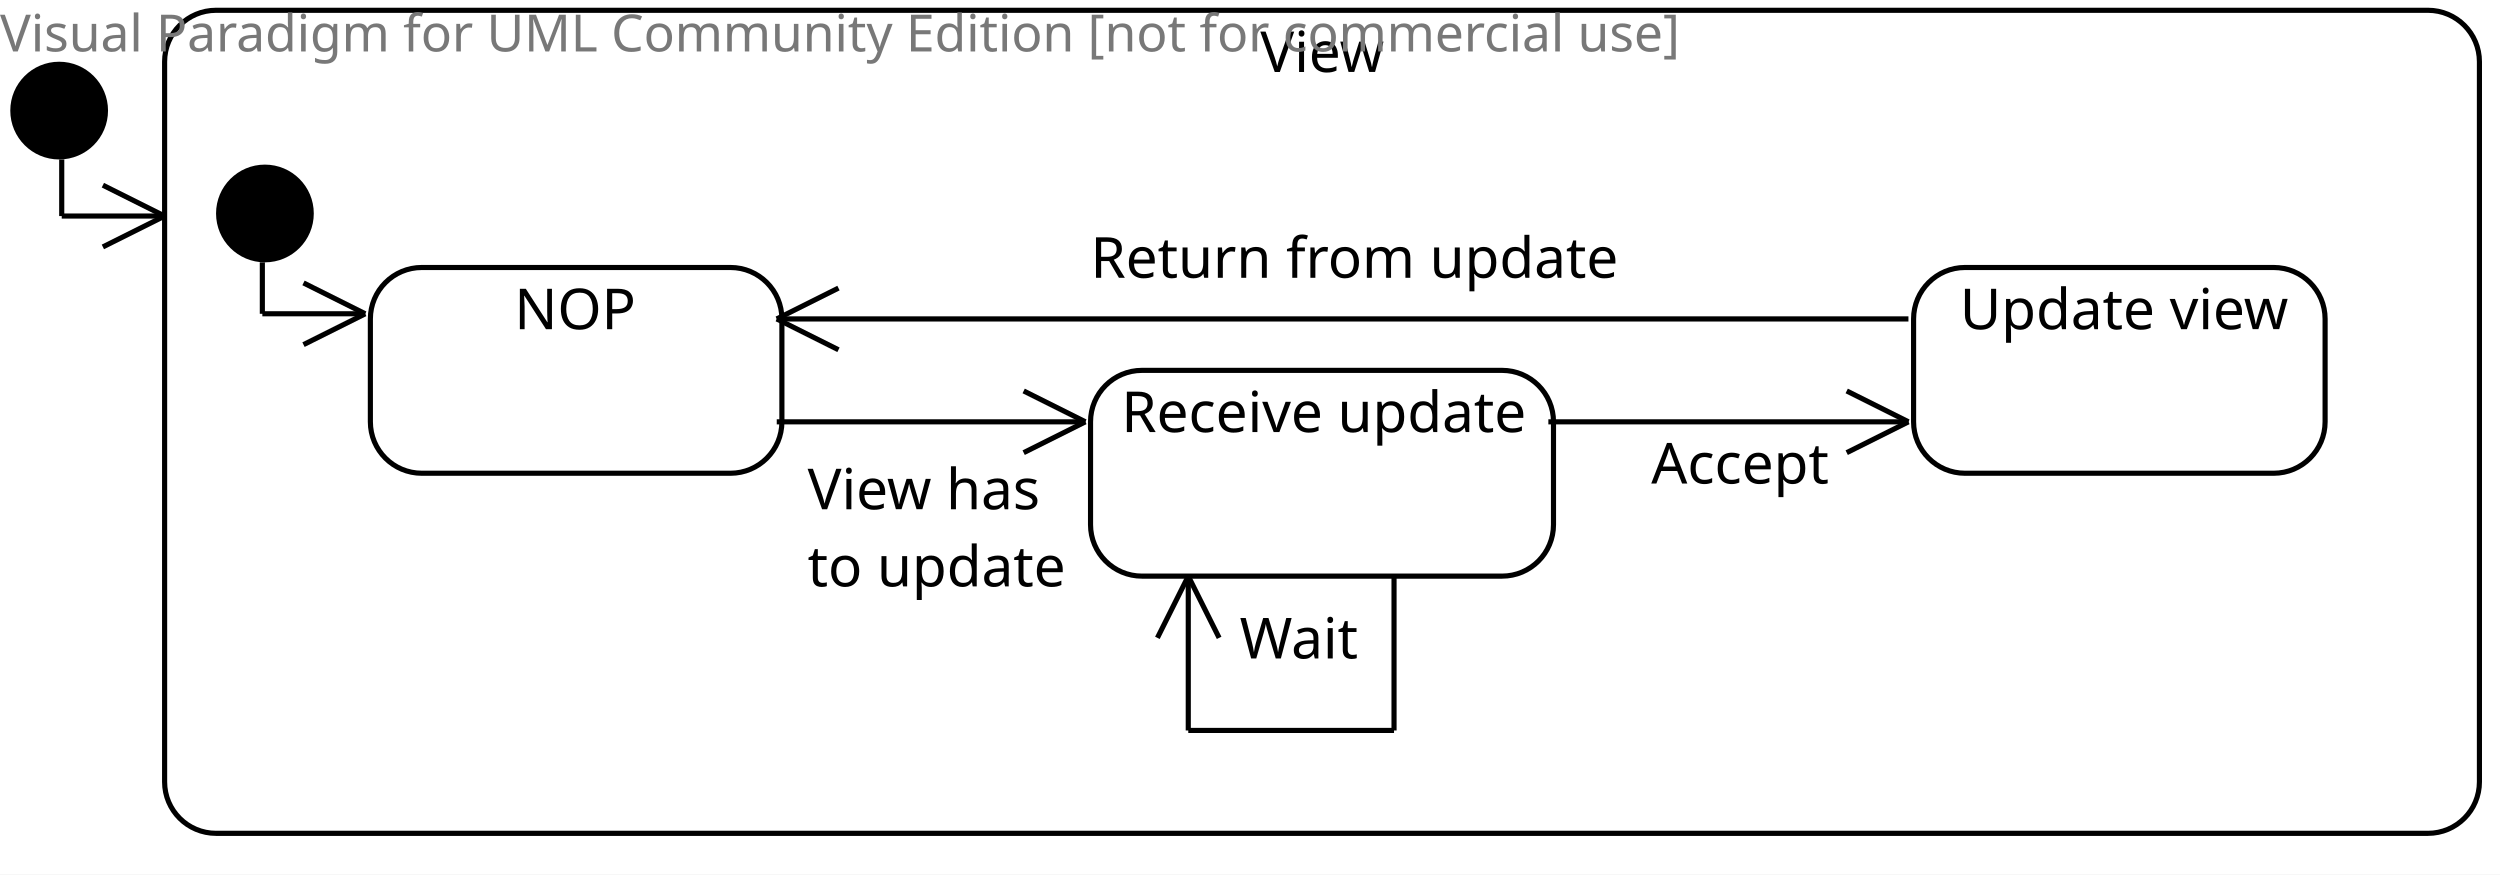
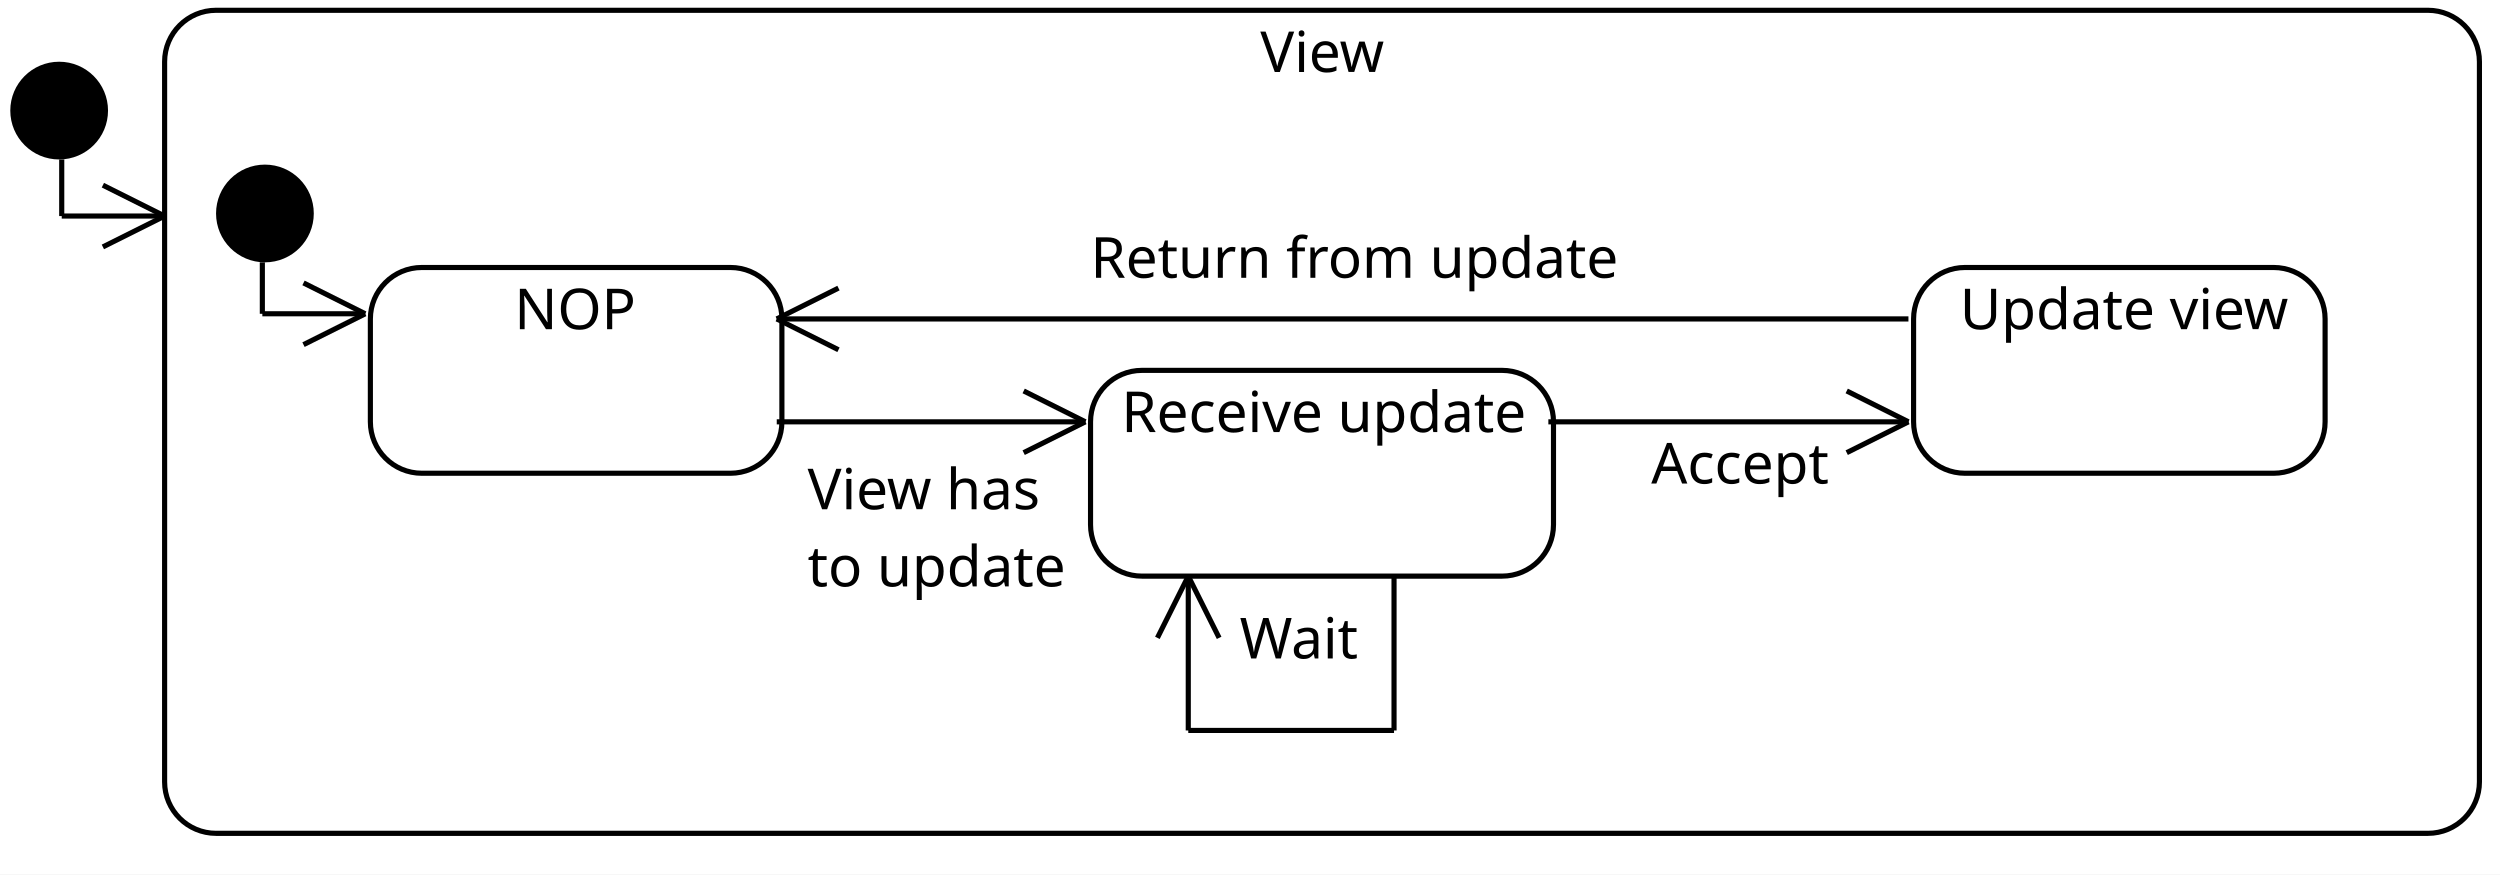
<svg xmlns="http://www.w3.org/2000/svg" fill-opacity="0" color-rendering="auto" color-interpolation="auto" stroke="rgb(0,0,0)" text-rendering="auto" stroke-linecap="square" width="486" stroke-miterlimit="10" stroke-opacity="0" shape-rendering="auto" fill="rgb(0,0,0)" stroke-dasharray="none" font-weight="normal" stroke-width="1" height="170" font-family="'Dialog'" font-style="normal" stroke-linejoin="miter" font-size="12" stroke-dashoffset="0" image-rendering="auto">
  <defs id="genericDefs" />
  <g>
    <defs id="defs1">
      <clipPath clipPathUnits="userSpaceOnUse" id="clipPath1">
        <path d="M-7 -7 L461 -7 L461 171 L-7 171 L-7 -7 Z" />
      </clipPath>
      <clipPath clipPathUnits="userSpaceOnUse" id="clipPath2">
        <path d="M-7 -7 L461 -7 L461 155 L-7 155 L-7 -7 Z" />
      </clipPath>
      <clipPath clipPathUnits="userSpaceOnUse" id="clipPath3">
        <path d="M-7 -7 L31 -7 L31 31 L-7 31 L-7 -7 Z" />
      </clipPath>
      <clipPath clipPathUnits="userSpaceOnUse" id="clipPath4">
        <path d="M-7 -7 L91 -7 L91 51 L-7 51 L-7 -7 Z" />
      </clipPath>
      <clipPath clipPathUnits="userSpaceOnUse" id="clipPath5">
        <path d="M-7 -7 L101 -7 L101 51 L-7 51 L-7 -7 Z" />
      </clipPath>
      <clipPath clipPathUnits="userSpaceOnUse" id="clipPath6">
        <path d="M-90 -15 L180 -15 L180 30 L-90 30 L-90 -15 Z" />
      </clipPath>
      <clipPath clipPathUnits="userSpaceOnUse" id="clipPath7">
        <path d="M-80 -15 L160 -15 L160 30 L-80 30 L-80 -15 Z" />
      </clipPath>
      <clipPath clipPathUnits="userSpaceOnUse" id="clipPath8">
        <path d="M-450 -15 L900 -15 L900 30 L-450 30 L-450 -15 Z" />
      </clipPath>
      <clipPath clipPathUnits="userSpaceOnUse" id="clipPath9">
        <path d="M0 0 L100 0 L100 92 L0 92 L0 0 Z" />
      </clipPath>
      <clipPath clipPathUnits="userSpaceOnUse" id="clipPath10">
        <path d="M0 0 L100 0 L100 91 L0 91 L0 0 Z" />
      </clipPath>
      <clipPath clipPathUnits="userSpaceOnUse" id="clipPath11">
        <path d="M0 0 L140 0 L140 80 L0 80 L0 0 Z" />
      </clipPath>
      <clipPath clipPathUnits="userSpaceOnUse" id="clipPath12">
        <path d="M0 0 L300 0 L300 80 L0 80 L0 0 Z" />
      </clipPath>
      <clipPath clipPathUnits="userSpaceOnUse" id="clipPath13">
        <path d="M0 0 L150 0 L150 80 L0 80 L0 0 Z" />
      </clipPath>
      <clipPath clipPathUnits="userSpaceOnUse" id="clipPath14">
        <path d="M0 0 L120 0 L120 110 L0 110 L0 0 Z" />
      </clipPath>
      <clipPath clipPathUnits="userSpaceOnUse" id="clipPath15">
        <path d="M-42 -15 L84 -15 L84 30 L-42 30 L-42 -15 Z" />
      </clipPath>
      <clipPath clipPathUnits="userSpaceOnUse" id="clipPath16">
        <path d="M-53 -14 L106 -14 L106 28 L-53 28 L-53 -14 Z" />
      </clipPath>
      <clipPath clipPathUnits="userSpaceOnUse" id="clipPath17">
        <path d="M-115 -15 L230 -15 L230 30 L-115 30 L-115 -15 Z" />
      </clipPath>
      <clipPath clipPathUnits="userSpaceOnUse" id="clipPath18">
        <path d="M-60 -60 L120 -60 L120 120 L-60 120 L-60 -60 Z" />
      </clipPath>
    </defs>
    <g fill="white" text-rendering="geometricPrecision" fill-opacity="1" stroke-opacity="1" stroke="white">
      <rect x="0" width="486" height="170" y="0" stroke="none" />
    </g>
    <g font-size="11" transform="translate(32,2)" fill-opacity="1" fill="white" text-rendering="geometricPrecision" font-family="sans-serif" stroke="white" stroke-opacity="1">
      <rect x="0" y="0" clip-path="url(#clipPath1)" width="450" rx="10" ry="10" height="160" stroke="none" />
    </g>
    <g font-size="11" stroke-linecap="butt" transform="translate(32,2)" fill-opacity="1" fill="black" text-rendering="geometricPrecision" font-family="sans-serif" stroke-linejoin="round" stroke="black" stroke-opacity="1" stroke-miterlimit="0">
      <rect x="0" y="0" clip-path="url(#clipPath1)" fill="none" width="450" rx="10" ry="10" height="160" />
    </g>
    <g font-size="11" transform="translate(2,12)" fill-opacity="1" fill="black" text-rendering="geometricPrecision" font-family="sans-serif" stroke="black" stroke-opacity="1">
      <circle r="9.5" clip-path="url(#clipPath3)" cx="9.5" cy="9.5" stroke="none" />
    </g>
    <g font-size="11" transform="translate(72,52)" fill-opacity="1" fill="white" text-rendering="geometricPrecision" font-family="sans-serif" stroke="white" stroke-opacity="1">
      <rect x="0" y="0" clip-path="url(#clipPath4)" width="80" rx="10" ry="10" height="40" stroke="none" />
    </g>
    <g font-size="11" stroke-linecap="butt" transform="translate(72,52)" fill-opacity="1" fill="black" text-rendering="geometricPrecision" font-family="sans-serif" stroke-linejoin="round" stroke="black" stroke-opacity="1" stroke-miterlimit="0">
      <rect x="0" y="0" clip-path="url(#clipPath4)" fill="none" width="80" rx="10" ry="10" height="40" />
    </g>
    <g font-size="11" transform="translate(42,32)" fill-opacity="1" fill="black" text-rendering="geometricPrecision" font-family="sans-serif" stroke="black" stroke-opacity="1">
      <circle r="9.5" clip-path="url(#clipPath3)" cx="9.5" cy="9.5" stroke="none" />
    </g>
    <g font-size="11" transform="translate(372,52)" fill-opacity="1" fill="white" text-rendering="geometricPrecision" font-family="sans-serif" stroke="white" stroke-opacity="1">
      <rect x="0" y="0" clip-path="url(#clipPath4)" width="80" rx="10" ry="10" height="40" stroke="none" />
    </g>
    <g font-size="11" stroke-linecap="butt" transform="translate(372,52)" fill-opacity="1" fill="black" text-rendering="geometricPrecision" font-family="sans-serif" stroke-linejoin="round" stroke="black" stroke-opacity="1" stroke-miterlimit="0">
      <rect x="0" y="0" clip-path="url(#clipPath4)" fill="none" width="80" rx="10" ry="10" height="40" />
    </g>
    <g font-size="11" transform="translate(212,72)" fill-opacity="1" fill="white" text-rendering="geometricPrecision" font-family="sans-serif" stroke="white" stroke-opacity="1">
      <rect x="0" y="0" clip-path="url(#clipPath5)" width="90" rx="10" ry="10" height="40" stroke="none" />
    </g>
    <g font-size="11" stroke-linecap="butt" transform="translate(212,72)" fill-opacity="1" fill="black" text-rendering="geometricPrecision" font-family="sans-serif" stroke-linejoin="round" stroke="black" stroke-opacity="1" stroke-miterlimit="0">
      <rect x="0" y="0" clip-path="url(#clipPath5)" fill="none" width="90" rx="10" ry="10" height="40" />
    </g>
    <g font-size="11" transform="translate(212,72)" fill-opacity="1" fill="black" text-rendering="geometricPrecision" font-family="sans-serif" stroke="black" stroke-opacity="1">
      <text x="6" xml:space="preserve" y="12" clip-path="url(#clipPath6)" stroke="none">Receive update</text>
    </g>
    <g font-size="11" transform="translate(372,52)" fill-opacity="1" fill="black" text-rendering="geometricPrecision" font-family="sans-serif" stroke="black" stroke-opacity="1">
      <text x="9" xml:space="preserve" y="12" clip-path="url(#clipPath7)" stroke="none">Update view</text>
    </g>
    <g font-size="11" transform="translate(72,52)" fill-opacity="1" fill="black" text-rendering="geometricPrecision" font-family="sans-serif" stroke="black" stroke-opacity="1">
      <text x="28" xml:space="preserve" y="12" clip-path="url(#clipPath7)" stroke="none">NOP</text>
    </g>
    <g font-size="11" transform="translate(32,2)" fill-opacity="1" fill="black" text-rendering="geometricPrecision" font-family="sans-serif" stroke="black" stroke-opacity="1">
      <text x="213" xml:space="preserve" y="12" clip-path="url(#clipPath8)" stroke="none">View</text>
    </g>
    <g font-size="11" stroke-linecap="butt" transform="translate(-26,-7)" fill-opacity="1" fill="black" text-rendering="geometricPrecision" font-family="sans-serif" stroke-linejoin="round" stroke="black" stroke-opacity="1">
      <line y2="49" fill="none" x1="38" clip-path="url(#clipPath9)" x2="38" y1="38" />
      <line y2="49" fill="none" x1="38" clip-path="url(#clipPath9)" x2="58" y1="49" />
      <line y2="43" fill="none" x1="58" clip-path="url(#clipPath9)" x2="46" y1="49" />
      <line y2="55" fill="none" x1="58" clip-path="url(#clipPath9)" x2="46" y1="49" />
    </g>
    <g font-size="11" stroke-linecap="butt" transform="translate(13,12)" fill-opacity="1" fill="black" text-rendering="geometricPrecision" font-family="sans-serif" stroke-linejoin="round" stroke="black" stroke-opacity="1">
      <line y2="49" fill="none" x1="38" clip-path="url(#clipPath10)" x2="38" y1="39" />
      <line y2="49" fill="none" x1="38" clip-path="url(#clipPath10)" x2="58" y1="49" />
      <line y2="43" fill="none" x1="58" clip-path="url(#clipPath10)" x2="46" y1="49" />
      <line y2="55" fill="none" x1="58" clip-path="url(#clipPath10)" x2="46" y1="49" />
    </g>
    <g font-size="11" stroke-linecap="butt" transform="translate(113,43)" fill-opacity="1" fill="black" text-rendering="geometricPrecision" font-family="sans-serif" stroke-linejoin="round" stroke="black" stroke-opacity="1">
      <line y2="39" fill="none" x1="38" clip-path="url(#clipPath11)" x2="98" y1="39" />
      <line y2="33" fill="none" x1="98" clip-path="url(#clipPath11)" x2="86" y1="39" />
      <line y2="45" fill="none" x1="98" clip-path="url(#clipPath11)" x2="86" y1="39" />
    </g>
    <g font-size="11" stroke-linecap="butt" transform="translate(113,23)" fill-opacity="1" fill="black" text-rendering="geometricPrecision" font-family="sans-serif" stroke-linejoin="round" stroke="black" stroke-opacity="1">
      <line y2="39" fill="none" x1="258" clip-path="url(#clipPath12)" x2="38" y1="39" />
      <line y2="45" fill="none" x1="38" clip-path="url(#clipPath12)" x2="50" y1="39" />
      <line y2="33" fill="none" x1="38" clip-path="url(#clipPath12)" x2="50" y1="39" />
    </g>
    <g font-size="11" stroke-linecap="butt" transform="translate(263,43)" fill-opacity="1" fill="black" text-rendering="geometricPrecision" font-family="sans-serif" stroke-linejoin="round" stroke="black" stroke-opacity="1">
      <line y2="39" fill="none" x1="38" clip-path="url(#clipPath13)" x2="108" y1="39" />
      <line y2="33" fill="none" x1="108" clip-path="url(#clipPath13)" x2="96" y1="39" />
      <line y2="45" fill="none" x1="108" clip-path="url(#clipPath13)" x2="96" y1="39" />
    </g>
    <g font-size="11" stroke-linecap="butt" transform="translate(193,73)" fill-opacity="1" fill="black" text-rendering="geometricPrecision" font-family="sans-serif" stroke-linejoin="round" stroke="black" stroke-opacity="1">
      <line y2="69" fill="none" x1="78" clip-path="url(#clipPath14)" x2="78" y1="39" />
      <line y2="69" fill="none" x1="78" clip-path="url(#clipPath14)" x2="38" y1="69" />
      <line y2="39" fill="none" x1="38" clip-path="url(#clipPath14)" x2="38" y1="69" />
      <line y2="51" fill="none" x1="38" clip-path="url(#clipPath14)" x2="32" y1="39" />
      <line y2="51" fill="none" x1="38" clip-path="url(#clipPath14)" x2="44" y1="39" />
    </g>
    <g font-size="11" transform="translate(231,116)" fill-opacity="1" fill="black" text-rendering="geometricPrecision" font-family="sans-serif" stroke="black" stroke-opacity="1">
      <text x="10" xml:space="preserve" y="12" clip-path="url(#clipPath15)" stroke="none">Wait</text>
    </g>
    <g font-size="11" transform="translate(312,82)" fill-opacity="1" fill="black" text-rendering="geometricPrecision" font-family="sans-serif" stroke="black" stroke-opacity="1">
      <text x="9" xml:space="preserve" y="12" clip-path="url(#clipPath16)" stroke="none">Accept</text>
    </g>
    <g font-size="11" transform="translate(202,42)" fill-opacity="1" fill="black" text-rendering="geometricPrecision" font-family="sans-serif" stroke="black" stroke-opacity="1">
      <text x="10" xml:space="preserve" y="12" clip-path="url(#clipPath17)" stroke="none">Return from update</text>
    </g>
    <g font-size="11" transform="translate(152,72)" fill-opacity="1" fill="black" text-rendering="geometricPrecision" font-family="sans-serif" stroke="black" stroke-opacity="1">
      <text x="5" xml:space="preserve" y="27" clip-path="url(#clipPath18)" stroke="none">View has</text>
      <text x="5" xml:space="preserve" y="42" clip-path="url(#clipPath18)" stroke="none">to update</text>
    </g>
-     <g fill="rgb(120,120,120)" text-rendering="geometricPrecision" fill-opacity="1" font-size="10" stroke-opacity="1" stroke="rgb(120,120,120)">
-       <text x="0" xml:space="preserve" y="10" stroke="none">Visual Paradigm for UML Community Edition [not for commercial use] </text>
-     </g>
+     <g fill="rgb(120,120,120)" text-rendering="geometricPrecision" fill-opacity="1" font-size="10" stroke-opacity="1" stroke="rgb(120,120,120)" />
  </g>
</svg>
